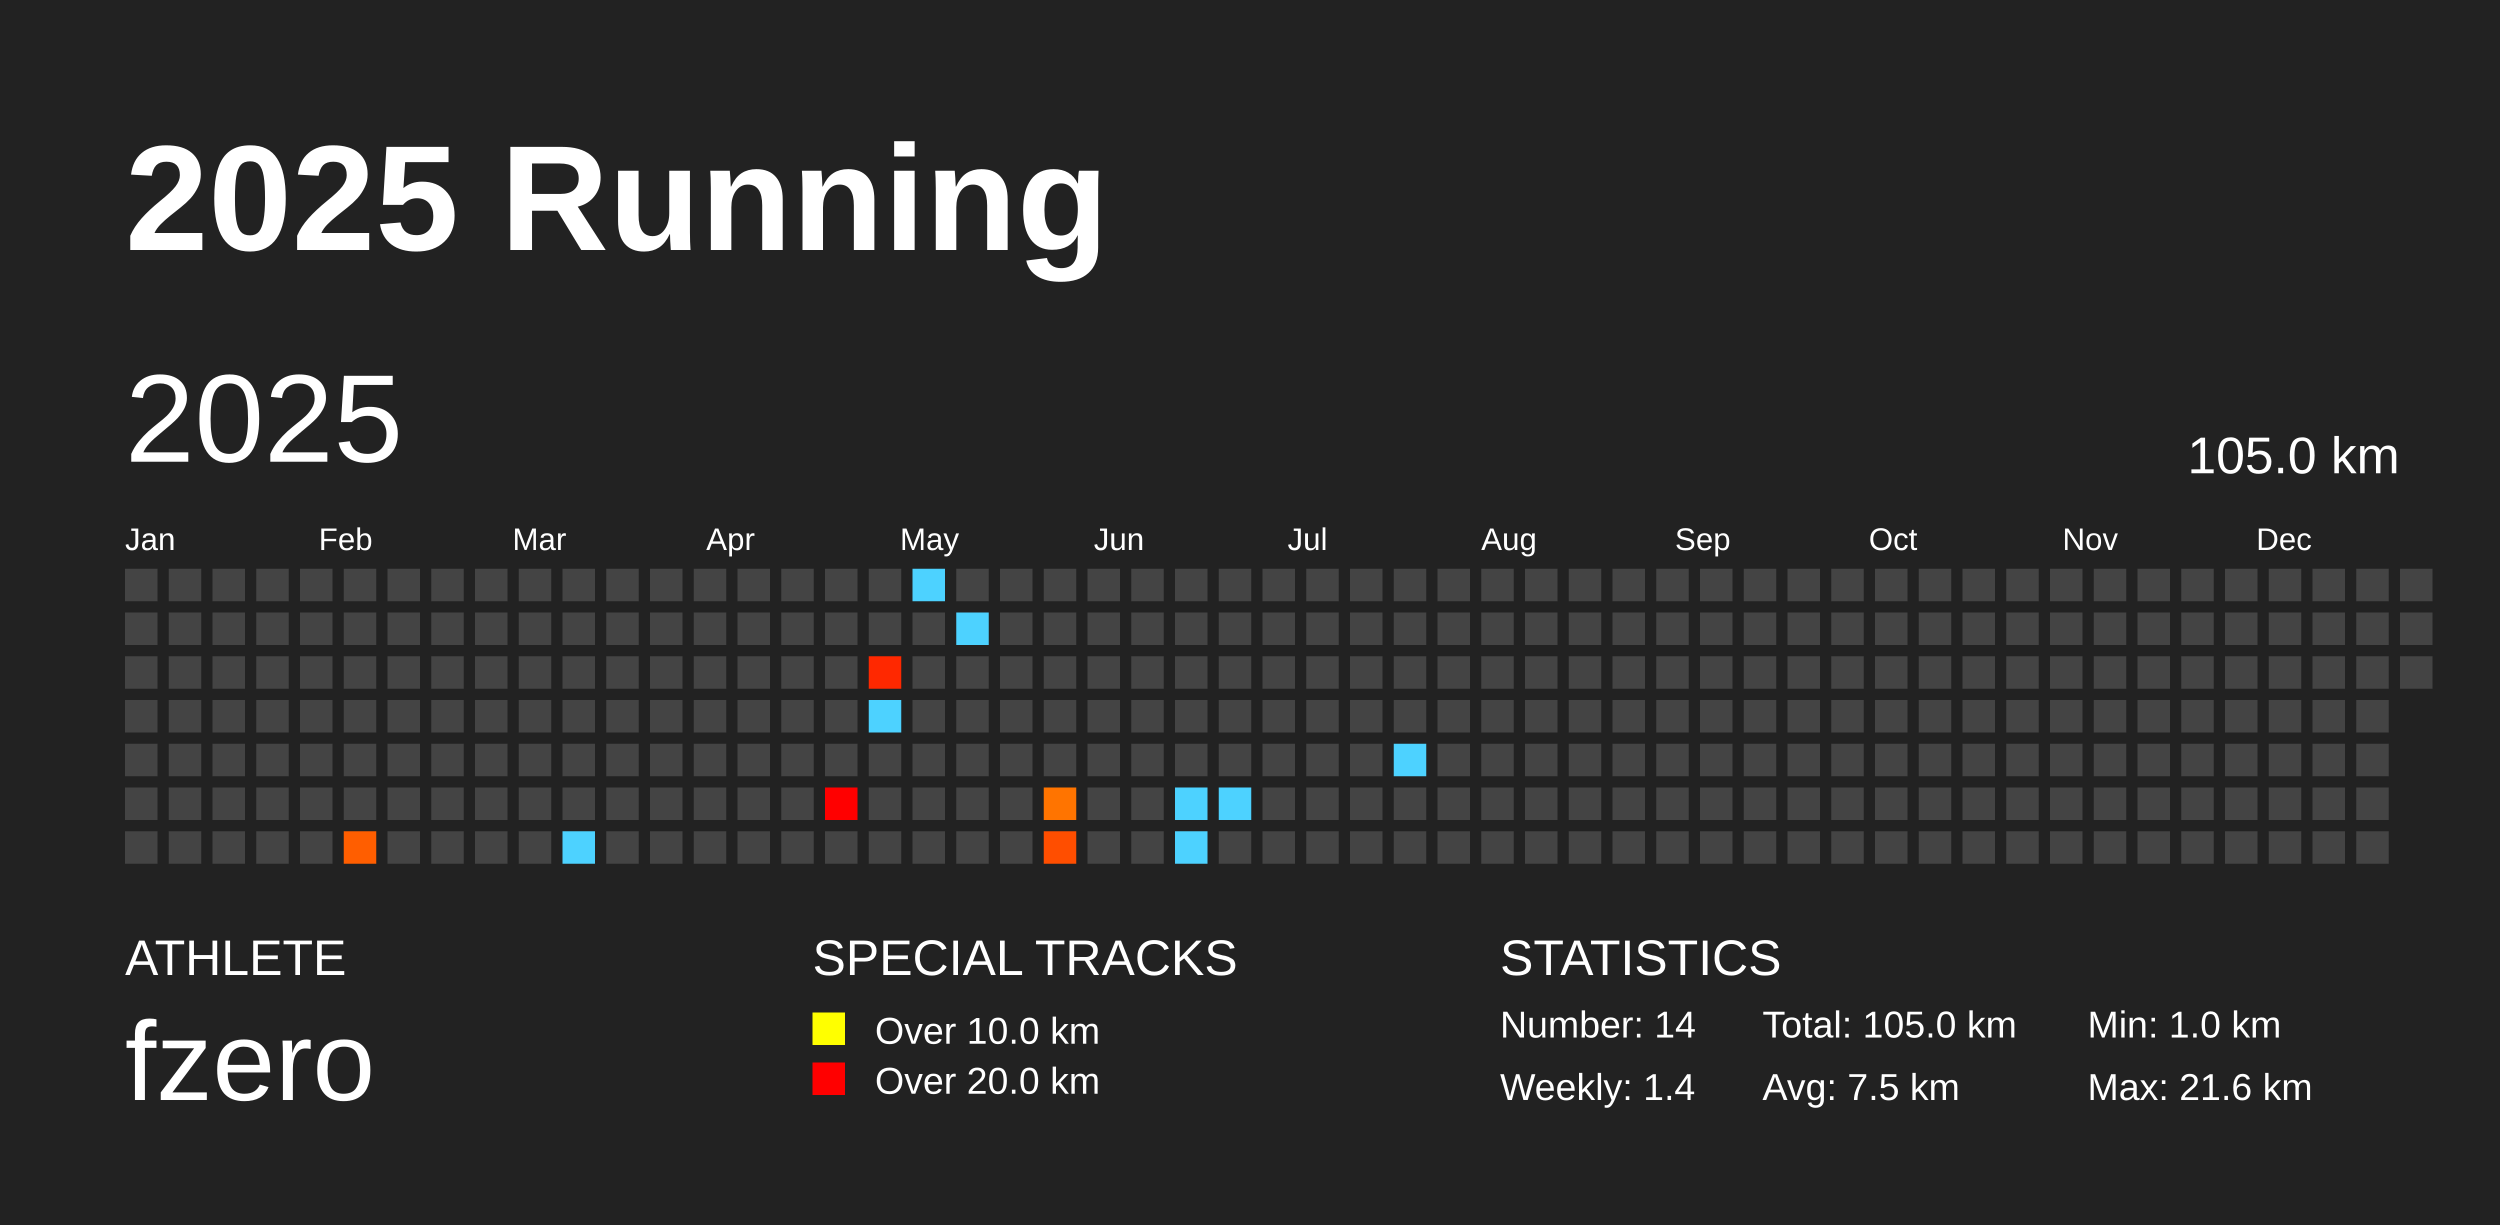
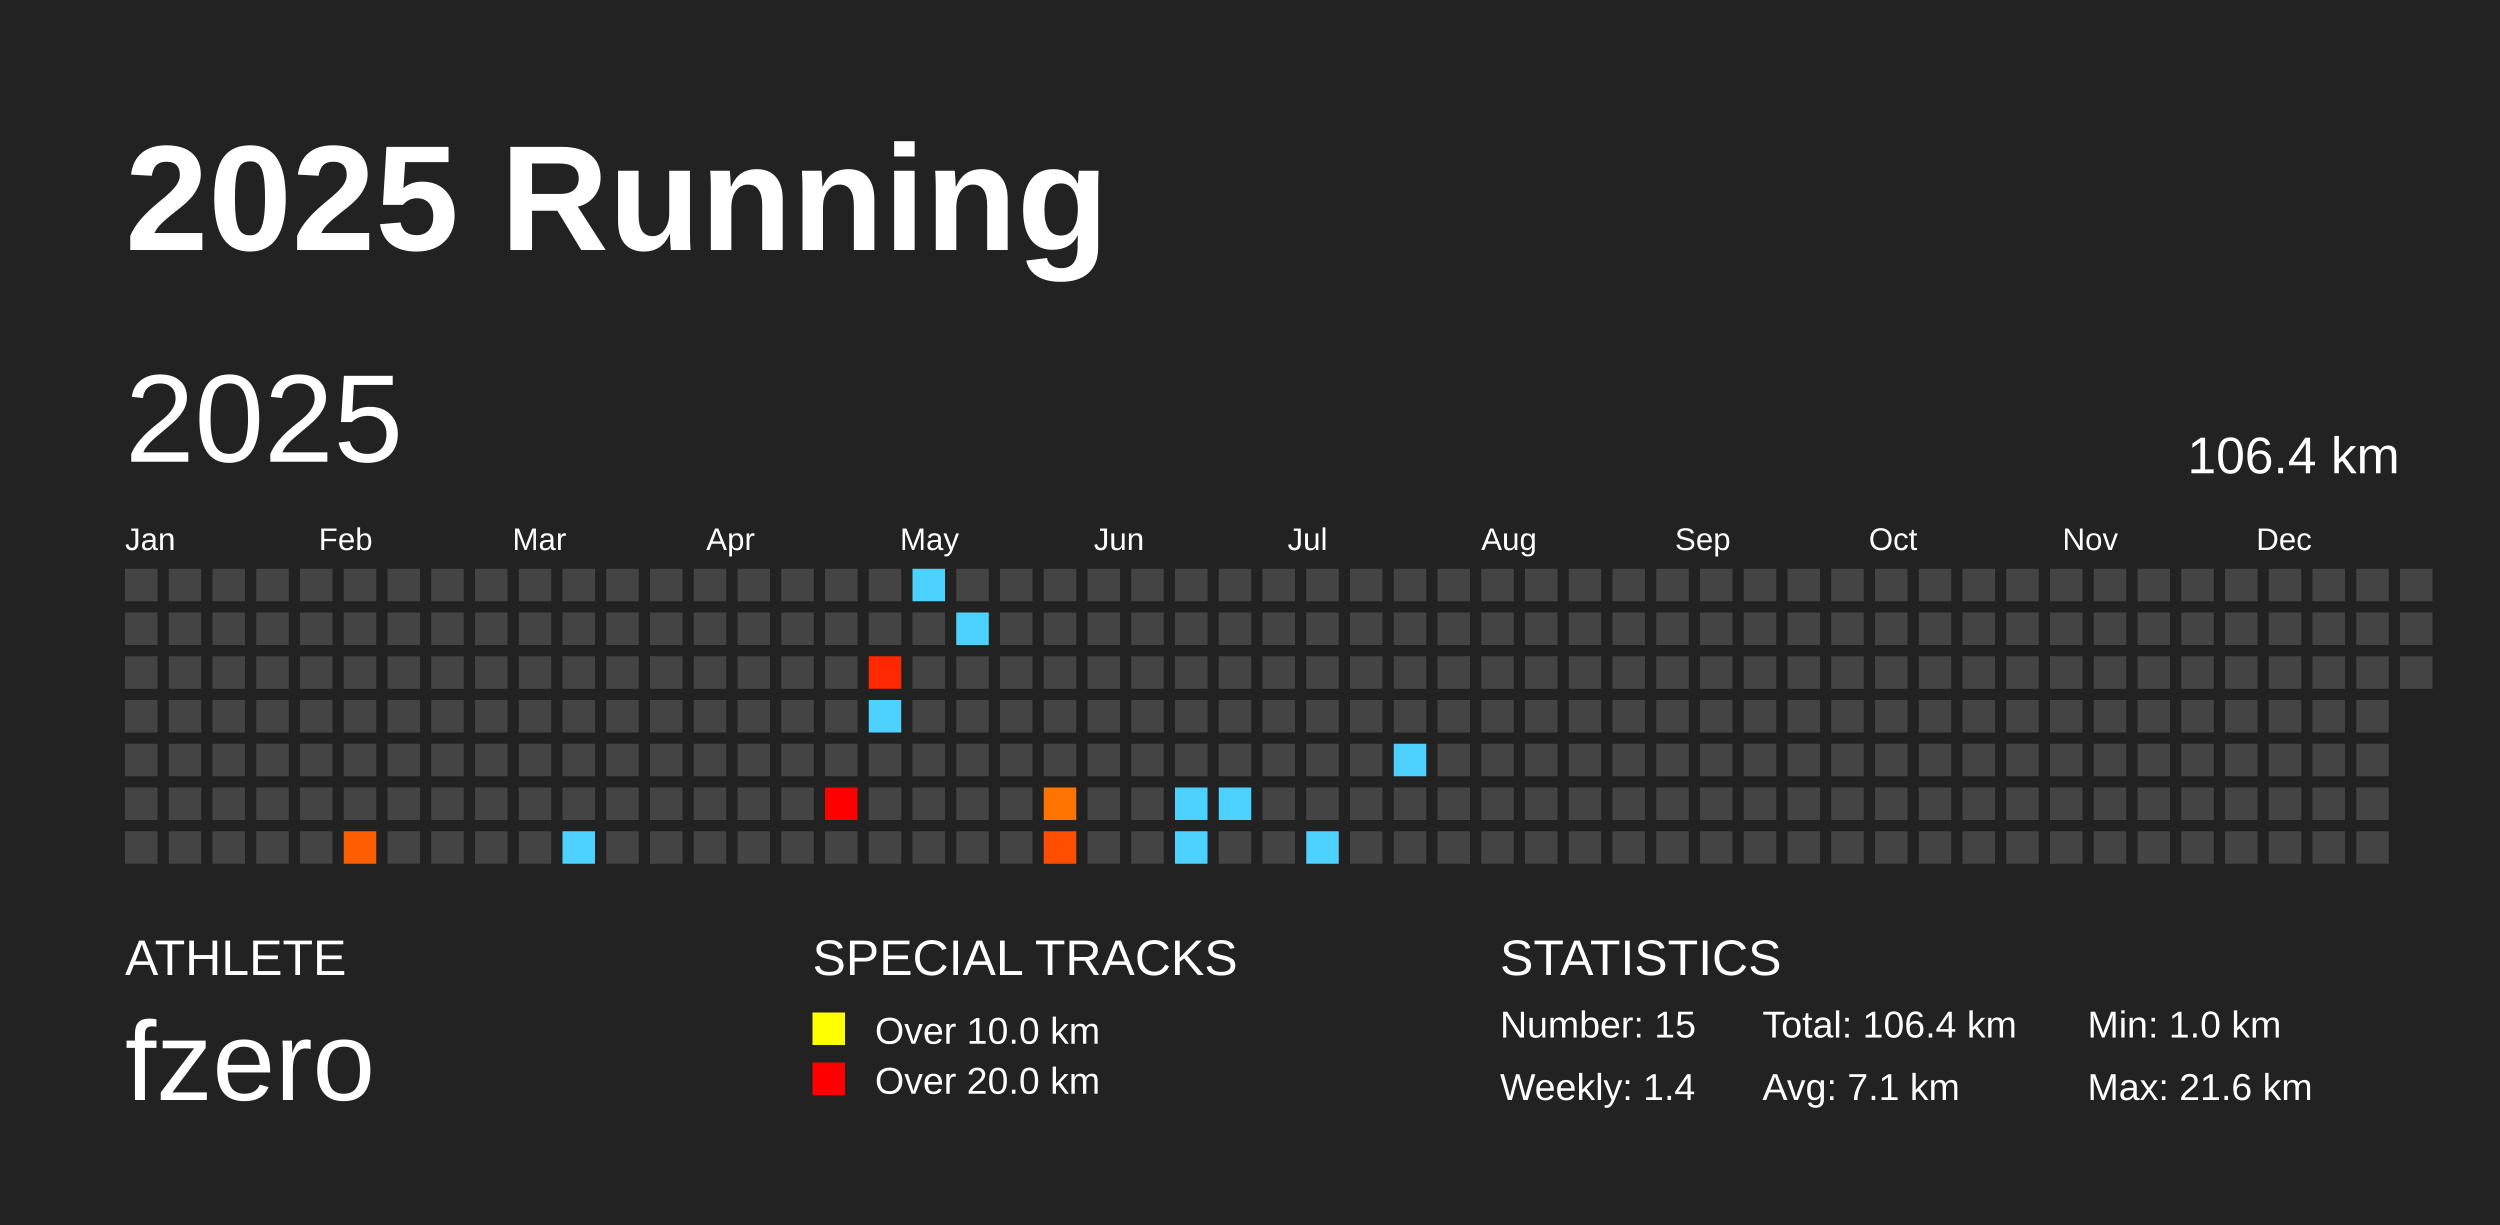
<svg xmlns="http://www.w3.org/2000/svg" baseProfile="full" height="98mm" version="1.1" viewBox="0,0,200,98" width="200mm">
  <defs />
  <rect fill="#222222" height="98" width="200" x="0" y="0" />
  <text fill="#FFFFFF" style="font-size:12px; font-family:Arial; font-weight:bold;" x="10" y="20">2025 Running</text>
  <text fill="#FFFFFF" style="font-size:4px; font-family:Arial" x="10" y="78">ATHLETE</text>
  <text fill="#FFFFFF" style="font-size:9px; font-family:Arial" x="10" y="88">fzero</text>
  <text fill="#FFFFFF" style="font-size:4px; font-family:Arial" x="65" y="78">SPECIAL TRACKS</text>
  <rect fill="yellow" height="2.6" width="2.6" x="65" y="81" />
  <text fill="#FFFFFF" style="font-size:3px; font-family:Arial" x="70" y="83.5">Over 10.0 km</text>
  <rect fill="red" height="2.6" width="2.6" x="65" y="85" />
  <text fill="#FFFFFF" style="font-size:3px; font-family:Arial" x="70" y="87.5">Over 20.0 km</text>
  <text fill="#FFFFFF" style="font-size:4px; font-family:Arial" x="120" y="78">STATISTICS</text>
-   <text fill="#FFFFFF" style="font-size:3px; font-family:Arial" x="120" y="83">Number: 14</text>
+   <text fill="#FFFFFF" style="font-size:3px; font-family:Arial" x="120" y="83">Number: 15</text>
  <text fill="#FFFFFF" style="font-size:3px; font-family:Arial" x="120" y="88">Weekly: 1.4</text>
-   <text fill="#FFFFFF" style="font-size:3px; font-family:Arial" x="141" y="83">Total: 105.0 km</text>
-   <text fill="#FFFFFF" style="font-size:3px; font-family:Arial" x="141" y="88">Avg: 7.5 km</text>
+   <text fill="#FFFFFF" style="font-size:3px; font-family:Arial" x="141" y="83">Total: 106.4 km</text>
+   <text fill="#FFFFFF" style="font-size:3px; font-family:Arial" x="141" y="88">Avg: 7.1 km</text>
  <text fill="#FFFFFF" style="font-size:3px; font-family:Arial" x="167" y="83">Min: 1.0 km</text>
  <text fill="#FFFFFF" style="font-size:3px; font-family:Arial" x="167" y="88">Max: 21.6 km</text>
  <text dominant-baseline="hanging" fill="#FFFFFF" style="font-size:10.0px; font-family:Arial;" x="10" y="30">2025</text>
-   <text dominant-baseline="hanging" fill="#FFFFFF" style="font-size:4.125px; font-family:Arial;" x="175" y="35">105.0 km</text>
+   <text dominant-baseline="hanging" fill="#FFFFFF" style="font-size:4.125px; font-family:Arial;" x="175" y="35">106.4 km</text>
  <text fill="#FFFFFF" style="font-size:2.5px; font-family:Arial" x="10.0" y="44">Jan</text>
  <text fill="#FFFFFF" style="font-size:2.5px; font-family:Arial" x="25.5" y="44">Feb</text>
  <text fill="#FFFFFF" style="font-size:2.5px; font-family:Arial" x="41.0" y="44">Mar</text>
  <text fill="#FFFFFF" style="font-size:2.5px; font-family:Arial" x="56.5" y="44">Apr</text>
  <text fill="#FFFFFF" style="font-size:2.5px; font-family:Arial" x="72.0" y="44">May</text>
  <text fill="#FFFFFF" style="font-size:2.5px; font-family:Arial" x="87.5" y="44">Jun</text>
  <text fill="#FFFFFF" style="font-size:2.5px; font-family:Arial" x="103.0" y="44">Jul</text>
  <text fill="#FFFFFF" style="font-size:2.5px; font-family:Arial" x="118.5" y="44">Aug</text>
  <text fill="#FFFFFF" style="font-size:2.5px; font-family:Arial" x="134.0" y="44">Sep</text>
  <text fill="#FFFFFF" style="font-size:2.5px; font-family:Arial" x="149.5" y="44">Oct</text>
  <text fill="#FFFFFF" style="font-size:2.5px; font-family:Arial" x="165.0" y="44">Nov</text>
  <text fill="#FFFFFF" style="font-size:2.5px; font-family:Arial" x="180.5" y="44">Dec</text>
  <rect fill="#444444" height="2.6" width="2.6" x="10.0" y="45.5" />
  <rect fill="#444444" height="2.6" width="2.6" x="10.0" y="49.0" />
  <rect fill="#444444" height="2.6" width="2.6" x="10.0" y="52.5" />
  <rect fill="#444444" height="2.6" width="2.6" x="10.0" y="56.0" />
  <rect fill="#444444" height="2.6" width="2.6" x="10.0" y="59.5" />
  <rect fill="#444444" height="2.6" width="2.6" x="10.0" y="63.0" />
  <rect fill="#444444" height="2.6" width="2.6" x="10.0" y="66.5" />
  <rect fill="#444444" height="2.6" width="2.6" x="13.5" y="45.5" />
  <rect fill="#444444" height="2.6" width="2.6" x="13.5" y="49.0" />
  <rect fill="#444444" height="2.6" width="2.6" x="13.5" y="52.5" />
  <rect fill="#444444" height="2.6" width="2.6" x="13.5" y="56.0" />
  <rect fill="#444444" height="2.6" width="2.6" x="13.5" y="59.5" />
  <rect fill="#444444" height="2.6" width="2.6" x="13.5" y="63.0" />
  <rect fill="#444444" height="2.6" width="2.6" x="13.5" y="66.5" />
  <rect fill="#444444" height="2.6" width="2.6" x="17.0" y="45.5" />
  <rect fill="#444444" height="2.6" width="2.6" x="17.0" y="49.0" />
  <rect fill="#444444" height="2.6" width="2.6" x="17.0" y="52.5" />
  <rect fill="#444444" height="2.6" width="2.6" x="17.0" y="56.0" />
  <rect fill="#444444" height="2.6" width="2.6" x="17.0" y="59.5" />
  <rect fill="#444444" height="2.6" width="2.6" x="17.0" y="63.0" />
  <rect fill="#444444" height="2.6" width="2.6" x="17.0" y="66.5" />
  <rect fill="#444444" height="2.6" width="2.6" x="20.5" y="45.5" />
  <rect fill="#444444" height="2.6" width="2.6" x="20.5" y="49.0" />
  <rect fill="#444444" height="2.6" width="2.6" x="20.5" y="52.5" />
  <rect fill="#444444" height="2.6" width="2.6" x="20.5" y="56.0" />
  <rect fill="#444444" height="2.6" width="2.6" x="20.5" y="59.5" />
  <rect fill="#444444" height="2.6" width="2.6" x="20.5" y="63.0" />
  <rect fill="#444444" height="2.6" width="2.6" x="20.5" y="66.5" />
  <rect fill="#444444" height="2.6" width="2.6" x="24.0" y="45.5" />
  <rect fill="#444444" height="2.6" width="2.6" x="24.0" y="49.0" />
  <rect fill="#444444" height="2.6" width="2.6" x="24.0" y="52.5" />
  <rect fill="#444444" height="2.6" width="2.6" x="24.0" y="56.0" />
  <rect fill="#444444" height="2.6" width="2.6" x="24.0" y="59.5" />
  <rect fill="#444444" height="2.6" width="2.6" x="24.0" y="63.0" />
  <rect fill="#444444" height="2.6" width="2.6" x="24.0" y="66.5" />
  <rect fill="#444444" height="2.6" width="2.6" x="27.5" y="45.5" />
  <rect fill="#444444" height="2.6" width="2.6" x="27.5" y="49.0" />
  <rect fill="#444444" height="2.6" width="2.6" x="27.5" y="52.5" />
  <rect fill="#444444" height="2.6" width="2.6" x="27.5" y="56.0" />
  <rect fill="#444444" height="2.6" width="2.6" x="27.5" y="59.5" />
  <rect fill="#444444" height="2.6" width="2.6" x="27.5" y="63.0" />
  <rect fill="#ff5e00" height="2.6" width="2.6" x="27.5" y="66.5" />
  <rect fill="#444444" height="2.6" width="2.6" x="31.0" y="45.5" />
  <rect fill="#444444" height="2.6" width="2.6" x="31.0" y="49.0" />
  <rect fill="#444444" height="2.6" width="2.6" x="31.0" y="52.5" />
  <rect fill="#444444" height="2.6" width="2.6" x="31.0" y="56.0" />
  <rect fill="#444444" height="2.6" width="2.6" x="31.0" y="59.5" />
  <rect fill="#444444" height="2.6" width="2.6" x="31.0" y="63.0" />
  <rect fill="#444444" height="2.6" width="2.6" x="31.0" y="66.5" />
  <rect fill="#444444" height="2.6" width="2.6" x="34.5" y="45.5" />
  <rect fill="#444444" height="2.6" width="2.6" x="34.5" y="49.0" />
  <rect fill="#444444" height="2.6" width="2.6" x="34.5" y="52.5" />
  <rect fill="#444444" height="2.6" width="2.6" x="34.5" y="56.0" />
  <rect fill="#444444" height="2.6" width="2.6" x="34.5" y="59.5" />
  <rect fill="#444444" height="2.6" width="2.6" x="34.5" y="63.0" />
  <rect fill="#444444" height="2.6" width="2.6" x="34.5" y="66.5" />
  <rect fill="#444444" height="2.6" width="2.6" x="38.0" y="45.5" />
  <rect fill="#444444" height="2.6" width="2.6" x="38.0" y="49.0" />
  <rect fill="#444444" height="2.6" width="2.6" x="38.0" y="52.5" />
  <rect fill="#444444" height="2.6" width="2.6" x="38.0" y="56.0" />
  <rect fill="#444444" height="2.6" width="2.6" x="38.0" y="59.5" />
  <rect fill="#444444" height="2.6" width="2.6" x="38.0" y="63.0" />
  <rect fill="#444444" height="2.6" width="2.6" x="38.0" y="66.5" />
  <rect fill="#444444" height="2.6" width="2.6" x="41.5" y="45.5" />
  <rect fill="#444444" height="2.6" width="2.6" x="41.5" y="49.0" />
  <rect fill="#444444" height="2.6" width="2.6" x="41.5" y="52.5" />
  <rect fill="#444444" height="2.6" width="2.6" x="41.5" y="56.0" />
  <rect fill="#444444" height="2.6" width="2.6" x="41.5" y="59.5" />
  <rect fill="#444444" height="2.6" width="2.6" x="41.5" y="63.0" />
  <rect fill="#444444" height="2.6" width="2.6" x="41.5" y="66.5" />
  <rect fill="#444444" height="2.6" width="2.6" x="45.0" y="45.5" />
  <rect fill="#444444" height="2.6" width="2.6" x="45.0" y="49.0" />
  <rect fill="#444444" height="2.6" width="2.6" x="45.0" y="52.5" />
  <rect fill="#444444" height="2.6" width="2.6" x="45.0" y="56.0" />
  <rect fill="#444444" height="2.6" width="2.6" x="45.0" y="59.5" />
  <rect fill="#444444" height="2.6" width="2.6" x="45.0" y="63.0" />
  <rect fill="#4dd2ff" height="2.6" width="2.6" x="45.0" y="66.5" />
  <rect fill="#444444" height="2.6" width="2.6" x="48.5" y="45.5" />
  <rect fill="#444444" height="2.6" width="2.6" x="48.5" y="49.0" />
  <rect fill="#444444" height="2.6" width="2.6" x="48.5" y="52.5" />
  <rect fill="#444444" height="2.6" width="2.6" x="48.5" y="56.0" />
  <rect fill="#444444" height="2.6" width="2.6" x="48.5" y="59.5" />
  <rect fill="#444444" height="2.6" width="2.6" x="48.5" y="63.0" />
  <rect fill="#444444" height="2.6" width="2.6" x="48.5" y="66.5" />
  <rect fill="#444444" height="2.6" width="2.6" x="52.0" y="45.5" />
  <rect fill="#444444" height="2.6" width="2.6" x="52.0" y="49.0" />
  <rect fill="#444444" height="2.6" width="2.6" x="52.0" y="52.5" />
  <rect fill="#444444" height="2.6" width="2.6" x="52.0" y="56.0" />
  <rect fill="#444444" height="2.6" width="2.6" x="52.0" y="59.5" />
  <rect fill="#444444" height="2.6" width="2.6" x="52.0" y="63.0" />
  <rect fill="#444444" height="2.6" width="2.6" x="52.0" y="66.5" />
  <rect fill="#444444" height="2.6" width="2.6" x="55.5" y="45.5" />
  <rect fill="#444444" height="2.6" width="2.6" x="55.5" y="49.0" />
  <rect fill="#444444" height="2.6" width="2.6" x="55.5" y="52.5" />
  <rect fill="#444444" height="2.6" width="2.6" x="55.5" y="56.0" />
  <rect fill="#444444" height="2.6" width="2.6" x="55.5" y="59.5" />
  <rect fill="#444444" height="2.6" width="2.6" x="55.5" y="63.0" />
  <rect fill="#444444" height="2.6" width="2.6" x="55.5" y="66.5" />
  <rect fill="#444444" height="2.6" width="2.6" x="59.0" y="45.5" />
  <rect fill="#444444" height="2.6" width="2.6" x="59.0" y="49.0" />
  <rect fill="#444444" height="2.6" width="2.6" x="59.0" y="52.5" />
  <rect fill="#444444" height="2.6" width="2.6" x="59.0" y="56.0" />
  <rect fill="#444444" height="2.6" width="2.6" x="59.0" y="59.5" />
  <rect fill="#444444" height="2.6" width="2.6" x="59.0" y="63.0" />
  <rect fill="#444444" height="2.6" width="2.6" x="59.0" y="66.5" />
  <rect fill="#444444" height="2.6" width="2.6" x="62.5" y="45.5" />
  <rect fill="#444444" height="2.6" width="2.6" x="62.5" y="49.0" />
  <rect fill="#444444" height="2.6" width="2.6" x="62.5" y="52.5" />
  <rect fill="#444444" height="2.6" width="2.6" x="62.5" y="56.0" />
  <rect fill="#444444" height="2.6" width="2.6" x="62.5" y="59.5" />
  <rect fill="#444444" height="2.6" width="2.6" x="62.5" y="63.0" />
  <rect fill="#444444" height="2.6" width="2.6" x="62.5" y="66.5" />
  <rect fill="#444444" height="2.6" width="2.6" x="66.0" y="45.5" />
  <rect fill="#444444" height="2.6" width="2.6" x="66.0" y="49.0" />
  <rect fill="#444444" height="2.6" width="2.6" x="66.0" y="52.5" />
  <rect fill="#444444" height="2.6" width="2.6" x="66.0" y="56.0" />
  <rect fill="#444444" height="2.6" width="2.6" x="66.0" y="59.5" />
  <rect fill="red" height="2.6" width="2.6" x="66.0" y="63.0" />
  <rect fill="#444444" height="2.6" width="2.6" x="66.0" y="66.5" />
  <rect fill="#444444" height="2.6" width="2.6" x="69.5" y="45.5" />
  <rect fill="#444444" height="2.6" width="2.6" x="69.5" y="49.0" />
  <rect fill="#ff2800" height="2.6" width="2.6" x="69.5" y="52.5" />
  <rect fill="#4dd2ff" height="2.6" width="2.6" x="69.5" y="56.0" />
  <rect fill="#444444" height="2.6" width="2.6" x="69.5" y="59.5" />
  <rect fill="#444444" height="2.6" width="2.6" x="69.5" y="63.0" />
  <rect fill="#444444" height="2.6" width="2.6" x="69.5" y="66.5" />
  <rect fill="#4dd2ff" height="2.6" width="2.6" x="73.0" y="45.5" />
  <rect fill="#444444" height="2.6" width="2.6" x="73.0" y="49.0" />
  <rect fill="#444444" height="2.6" width="2.6" x="73.0" y="52.5" />
  <rect fill="#444444" height="2.6" width="2.6" x="73.0" y="56.0" />
  <rect fill="#444444" height="2.6" width="2.6" x="73.0" y="59.5" />
  <rect fill="#444444" height="2.6" width="2.6" x="73.0" y="63.0" />
  <rect fill="#444444" height="2.6" width="2.6" x="73.0" y="66.5" />
  <rect fill="#444444" height="2.6" width="2.6" x="76.5" y="45.5" />
  <rect fill="#4dd2ff" height="2.6" width="2.6" x="76.5" y="49.0" />
  <rect fill="#444444" height="2.6" width="2.6" x="76.5" y="52.5" />
  <rect fill="#444444" height="2.6" width="2.6" x="76.5" y="56.0" />
  <rect fill="#444444" height="2.6" width="2.6" x="76.5" y="59.5" />
  <rect fill="#444444" height="2.6" width="2.6" x="76.5" y="63.0" />
  <rect fill="#444444" height="2.6" width="2.6" x="76.5" y="66.5" />
  <rect fill="#444444" height="2.6" width="2.6" x="80.0" y="45.5" />
  <rect fill="#444444" height="2.6" width="2.6" x="80.0" y="49.0" />
  <rect fill="#444444" height="2.6" width="2.6" x="80.0" y="52.5" />
  <rect fill="#444444" height="2.6" width="2.6" x="80.0" y="56.0" />
  <rect fill="#444444" height="2.6" width="2.6" x="80.0" y="59.5" />
  <rect fill="#444444" height="2.6" width="2.6" x="80.0" y="63.0" />
  <rect fill="#444444" height="2.6" width="2.6" x="80.0" y="66.5" />
  <rect fill="#444444" height="2.6" width="2.6" x="83.5" y="45.5" />
  <rect fill="#444444" height="2.6" width="2.6" x="83.5" y="49.0" />
  <rect fill="#444444" height="2.6" width="2.6" x="83.5" y="52.5" />
  <rect fill="#444444" height="2.6" width="2.6" x="83.5" y="56.0" />
  <rect fill="#444444" height="2.6" width="2.6" x="83.5" y="59.5" />
  <rect fill="#ff7400" height="2.6" width="2.6" x="83.5" y="63.0" />
  <rect fill="#ff4e00" height="2.6" width="2.6" x="83.5" y="66.5" />
  <rect fill="#444444" height="2.6" width="2.6" x="87.0" y="45.5" />
  <rect fill="#444444" height="2.6" width="2.6" x="87.0" y="49.0" />
  <rect fill="#444444" height="2.6" width="2.6" x="87.0" y="52.5" />
  <rect fill="#444444" height="2.6" width="2.6" x="87.0" y="56.0" />
  <rect fill="#444444" height="2.6" width="2.6" x="87.0" y="59.5" />
  <rect fill="#444444" height="2.6" width="2.6" x="87.0" y="63.0" />
  <rect fill="#444444" height="2.6" width="2.6" x="87.0" y="66.5" />
  <rect fill="#444444" height="2.6" width="2.6" x="90.5" y="45.5" />
  <rect fill="#444444" height="2.6" width="2.6" x="90.5" y="49.0" />
  <rect fill="#444444" height="2.6" width="2.6" x="90.5" y="52.5" />
  <rect fill="#444444" height="2.6" width="2.6" x="90.5" y="56.0" />
  <rect fill="#444444" height="2.6" width="2.6" x="90.5" y="59.5" />
  <rect fill="#444444" height="2.6" width="2.6" x="90.5" y="63.0" />
  <rect fill="#444444" height="2.6" width="2.6" x="90.5" y="66.5" />
  <rect fill="#444444" height="2.6" width="2.6" x="94.0" y="45.5" />
  <rect fill="#444444" height="2.6" width="2.6" x="94.0" y="49.0" />
  <rect fill="#444444" height="2.6" width="2.6" x="94.0" y="52.5" />
  <rect fill="#444444" height="2.6" width="2.6" x="94.0" y="56.0" />
  <rect fill="#444444" height="2.6" width="2.6" x="94.0" y="59.5" />
  <rect fill="#4dd2ff" height="2.6" width="2.6" x="94.0" y="63.0" />
  <rect fill="#4dd2ff" height="2.6" width="2.6" x="94.0" y="66.5" />
  <rect fill="#444444" height="2.6" width="2.6" x="97.5" y="45.5" />
  <rect fill="#444444" height="2.6" width="2.6" x="97.5" y="49.0" />
  <rect fill="#444444" height="2.6" width="2.6" x="97.5" y="52.5" />
  <rect fill="#444444" height="2.6" width="2.6" x="97.5" y="56.0" />
  <rect fill="#444444" height="2.6" width="2.6" x="97.5" y="59.5" />
  <rect fill="#4dd2ff" height="2.6" width="2.6" x="97.5" y="63.0" />
  <rect fill="#444444" height="2.6" width="2.6" x="97.5" y="66.5" />
  <rect fill="#444444" height="2.6" width="2.6" x="101.0" y="45.5" />
  <rect fill="#444444" height="2.6" width="2.6" x="101.0" y="49.0" />
  <rect fill="#444444" height="2.6" width="2.6" x="101.0" y="52.5" />
  <rect fill="#444444" height="2.6" width="2.6" x="101.0" y="56.0" />
  <rect fill="#444444" height="2.6" width="2.6" x="101.0" y="59.5" />
  <rect fill="#444444" height="2.6" width="2.6" x="101.0" y="63.0" />
  <rect fill="#444444" height="2.6" width="2.6" x="101.0" y="66.5" />
  <rect fill="#444444" height="2.6" width="2.6" x="104.5" y="45.5" />
  <rect fill="#444444" height="2.6" width="2.6" x="104.5" y="49.0" />
  <rect fill="#444444" height="2.6" width="2.6" x="104.5" y="52.5" />
  <rect fill="#444444" height="2.6" width="2.6" x="104.5" y="56.0" />
  <rect fill="#444444" height="2.6" width="2.6" x="104.5" y="59.5" />
  <rect fill="#444444" height="2.6" width="2.6" x="104.5" y="63.0" />
-   <rect fill="#444444" height="2.6" width="2.6" x="104.5" y="66.5" />
+   <rect fill="#4dd2ff" height="2.6" width="2.6" x="104.5" y="66.5" />
  <rect fill="#444444" height="2.6" width="2.6" x="108.0" y="45.5" />
  <rect fill="#444444" height="2.6" width="2.6" x="108.0" y="49.0" />
  <rect fill="#444444" height="2.6" width="2.6" x="108.0" y="52.5" />
  <rect fill="#444444" height="2.6" width="2.6" x="108.0" y="56.0" />
  <rect fill="#444444" height="2.6" width="2.6" x="108.0" y="59.5" />
  <rect fill="#444444" height="2.6" width="2.6" x="108.0" y="63.0" />
  <rect fill="#444444" height="2.6" width="2.6" x="108.0" y="66.5" />
  <rect fill="#444444" height="2.6" width="2.6" x="111.5" y="45.5" />
  <rect fill="#444444" height="2.6" width="2.6" x="111.5" y="49.0" />
  <rect fill="#444444" height="2.6" width="2.6" x="111.5" y="52.5" />
  <rect fill="#444444" height="2.6" width="2.6" x="111.5" y="56.0" />
  <rect fill="#4dd2ff" height="2.6" width="2.6" x="111.5" y="59.5" />
  <rect fill="#444444" height="2.6" width="2.6" x="111.5" y="63.0" />
  <rect fill="#444444" height="2.6" width="2.6" x="111.5" y="66.5" />
  <rect fill="#444444" height="2.6" width="2.6" x="115.0" y="45.5" />
  <rect fill="#444444" height="2.6" width="2.6" x="115.0" y="49.0" />
  <rect fill="#444444" height="2.6" width="2.6" x="115.0" y="52.5" />
  <rect fill="#444444" height="2.6" width="2.6" x="115.0" y="56.0" />
  <rect fill="#444444" height="2.6" width="2.6" x="115.0" y="59.5" />
  <rect fill="#444444" height="2.6" width="2.6" x="115.0" y="63.0" />
  <rect fill="#444444" height="2.6" width="2.6" x="115.0" y="66.5" />
  <rect fill="#444444" height="2.6" width="2.6" x="118.5" y="45.5" />
  <rect fill="#444444" height="2.6" width="2.6" x="118.5" y="49.0" />
  <rect fill="#444444" height="2.6" width="2.6" x="118.5" y="52.5" />
  <rect fill="#444444" height="2.6" width="2.6" x="118.5" y="56.0" />
  <rect fill="#444444" height="2.6" width="2.6" x="118.5" y="59.5" />
  <rect fill="#444444" height="2.6" width="2.6" x="118.5" y="63.0" />
  <rect fill="#444444" height="2.6" width="2.6" x="118.5" y="66.5" />
  <rect fill="#444444" height="2.6" width="2.6" x="122.0" y="45.5" />
  <rect fill="#444444" height="2.6" width="2.6" x="122.0" y="49.0" />
  <rect fill="#444444" height="2.6" width="2.6" x="122.0" y="52.5" />
  <rect fill="#444444" height="2.6" width="2.6" x="122.0" y="56.0" />
  <rect fill="#444444" height="2.6" width="2.6" x="122.0" y="59.5" />
  <rect fill="#444444" height="2.6" width="2.6" x="122.0" y="63.0" />
  <rect fill="#444444" height="2.6" width="2.6" x="122.0" y="66.5" />
  <rect fill="#444444" height="2.6" width="2.6" x="125.5" y="45.5" />
  <rect fill="#444444" height="2.6" width="2.6" x="125.5" y="49.0" />
  <rect fill="#444444" height="2.6" width="2.6" x="125.5" y="52.5" />
  <rect fill="#444444" height="2.6" width="2.6" x="125.5" y="56.0" />
  <rect fill="#444444" height="2.6" width="2.6" x="125.5" y="59.5" />
  <rect fill="#444444" height="2.6" width="2.6" x="125.5" y="63.0" />
  <rect fill="#444444" height="2.6" width="2.6" x="125.5" y="66.5" />
  <rect fill="#444444" height="2.6" width="2.6" x="129.0" y="45.5" />
  <rect fill="#444444" height="2.6" width="2.6" x="129.0" y="49.0" />
  <rect fill="#444444" height="2.6" width="2.6" x="129.0" y="52.5" />
  <rect fill="#444444" height="2.6" width="2.6" x="129.0" y="56.0" />
  <rect fill="#444444" height="2.6" width="2.6" x="129.0" y="59.5" />
  <rect fill="#444444" height="2.6" width="2.6" x="129.0" y="63.0" />
  <rect fill="#444444" height="2.6" width="2.6" x="129.0" y="66.5" />
  <rect fill="#444444" height="2.6" width="2.6" x="132.5" y="45.5" />
  <rect fill="#444444" height="2.6" width="2.6" x="132.5" y="49.0" />
  <rect fill="#444444" height="2.6" width="2.6" x="132.5" y="52.5" />
  <rect fill="#444444" height="2.6" width="2.6" x="132.5" y="56.0" />
  <rect fill="#444444" height="2.6" width="2.6" x="132.5" y="59.5" />
  <rect fill="#444444" height="2.6" width="2.6" x="132.5" y="63.0" />
  <rect fill="#444444" height="2.6" width="2.6" x="132.5" y="66.5" />
  <rect fill="#444444" height="2.6" width="2.6" x="136.0" y="45.5" />
  <rect fill="#444444" height="2.6" width="2.6" x="136.0" y="49.0" />
  <rect fill="#444444" height="2.6" width="2.6" x="136.0" y="52.5" />
  <rect fill="#444444" height="2.6" width="2.6" x="136.0" y="56.0" />
  <rect fill="#444444" height="2.6" width="2.6" x="136.0" y="59.5" />
  <rect fill="#444444" height="2.6" width="2.6" x="136.0" y="63.0" />
  <rect fill="#444444" height="2.6" width="2.6" x="136.0" y="66.5" />
  <rect fill="#444444" height="2.6" width="2.6" x="139.5" y="45.5" />
  <rect fill="#444444" height="2.6" width="2.6" x="139.5" y="49.0" />
  <rect fill="#444444" height="2.6" width="2.6" x="139.5" y="52.5" />
  <rect fill="#444444" height="2.6" width="2.6" x="139.5" y="56.0" />
  <rect fill="#444444" height="2.6" width="2.6" x="139.5" y="59.5" />
  <rect fill="#444444" height="2.6" width="2.6" x="139.5" y="63.0" />
  <rect fill="#444444" height="2.6" width="2.6" x="139.5" y="66.5" />
  <rect fill="#444444" height="2.6" width="2.6" x="143.0" y="45.5" />
  <rect fill="#444444" height="2.6" width="2.6" x="143.0" y="49.0" />
  <rect fill="#444444" height="2.6" width="2.6" x="143.0" y="52.5" />
  <rect fill="#444444" height="2.6" width="2.6" x="143.0" y="56.0" />
  <rect fill="#444444" height="2.6" width="2.6" x="143.0" y="59.5" />
  <rect fill="#444444" height="2.6" width="2.6" x="143.0" y="63.0" />
  <rect fill="#444444" height="2.6" width="2.6" x="143.0" y="66.5" />
  <rect fill="#444444" height="2.6" width="2.6" x="146.5" y="45.5" />
  <rect fill="#444444" height="2.6" width="2.6" x="146.5" y="49.0" />
  <rect fill="#444444" height="2.6" width="2.6" x="146.5" y="52.5" />
  <rect fill="#444444" height="2.6" width="2.6" x="146.5" y="56.0" />
  <rect fill="#444444" height="2.6" width="2.6" x="146.5" y="59.5" />
  <rect fill="#444444" height="2.6" width="2.6" x="146.5" y="63.0" />
  <rect fill="#444444" height="2.6" width="2.6" x="146.5" y="66.5" />
  <rect fill="#444444" height="2.6" width="2.6" x="150.0" y="45.5" />
  <rect fill="#444444" height="2.6" width="2.6" x="150.0" y="49.0" />
  <rect fill="#444444" height="2.6" width="2.6" x="150.0" y="52.5" />
  <rect fill="#444444" height="2.6" width="2.6" x="150.0" y="56.0" />
  <rect fill="#444444" height="2.6" width="2.6" x="150.0" y="59.5" />
  <rect fill="#444444" height="2.6" width="2.6" x="150.0" y="63.0" />
  <rect fill="#444444" height="2.6" width="2.6" x="150.0" y="66.5" />
  <rect fill="#444444" height="2.6" width="2.6" x="153.5" y="45.5" />
  <rect fill="#444444" height="2.6" width="2.6" x="153.5" y="49.0" />
  <rect fill="#444444" height="2.6" width="2.6" x="153.5" y="52.5" />
  <rect fill="#444444" height="2.6" width="2.6" x="153.5" y="56.0" />
  <rect fill="#444444" height="2.6" width="2.6" x="153.5" y="59.5" />
  <rect fill="#444444" height="2.6" width="2.6" x="153.5" y="63.0" />
  <rect fill="#444444" height="2.6" width="2.6" x="153.5" y="66.5" />
  <rect fill="#444444" height="2.6" width="2.6" x="157.0" y="45.5" />
  <rect fill="#444444" height="2.6" width="2.6" x="157.0" y="49.0" />
  <rect fill="#444444" height="2.6" width="2.6" x="157.0" y="52.5" />
  <rect fill="#444444" height="2.6" width="2.6" x="157.0" y="56.0" />
  <rect fill="#444444" height="2.6" width="2.6" x="157.0" y="59.5" />
  <rect fill="#444444" height="2.6" width="2.6" x="157.0" y="63.0" />
  <rect fill="#444444" height="2.6" width="2.6" x="157.0" y="66.5" />
  <rect fill="#444444" height="2.6" width="2.6" x="160.5" y="45.5" />
  <rect fill="#444444" height="2.6" width="2.6" x="160.5" y="49.0" />
  <rect fill="#444444" height="2.6" width="2.6" x="160.5" y="52.5" />
  <rect fill="#444444" height="2.6" width="2.6" x="160.5" y="56.0" />
  <rect fill="#444444" height="2.6" width="2.6" x="160.5" y="59.5" />
  <rect fill="#444444" height="2.6" width="2.6" x="160.5" y="63.0" />
  <rect fill="#444444" height="2.6" width="2.6" x="160.5" y="66.5" />
  <rect fill="#444444" height="2.6" width="2.6" x="164.0" y="45.5" />
  <rect fill="#444444" height="2.6" width="2.6" x="164.0" y="49.0" />
  <rect fill="#444444" height="2.6" width="2.6" x="164.0" y="52.5" />
  <rect fill="#444444" height="2.6" width="2.6" x="164.0" y="56.0" />
  <rect fill="#444444" height="2.6" width="2.6" x="164.0" y="59.5" />
  <rect fill="#444444" height="2.6" width="2.6" x="164.0" y="63.0" />
  <rect fill="#444444" height="2.6" width="2.6" x="164.0" y="66.5" />
  <rect fill="#444444" height="2.6" width="2.6" x="167.5" y="45.5" />
  <rect fill="#444444" height="2.6" width="2.6" x="167.5" y="49.0" />
  <rect fill="#444444" height="2.6" width="2.6" x="167.5" y="52.5" />
  <rect fill="#444444" height="2.6" width="2.6" x="167.5" y="56.0" />
  <rect fill="#444444" height="2.6" width="2.6" x="167.5" y="59.5" />
  <rect fill="#444444" height="2.6" width="2.6" x="167.5" y="63.0" />
  <rect fill="#444444" height="2.6" width="2.6" x="167.5" y="66.5" />
  <rect fill="#444444" height="2.6" width="2.6" x="171.0" y="45.5" />
  <rect fill="#444444" height="2.6" width="2.6" x="171.0" y="49.0" />
  <rect fill="#444444" height="2.6" width="2.6" x="171.0" y="52.5" />
  <rect fill="#444444" height="2.6" width="2.6" x="171.0" y="56.0" />
  <rect fill="#444444" height="2.6" width="2.6" x="171.0" y="59.5" />
  <rect fill="#444444" height="2.6" width="2.6" x="171.0" y="63.0" />
  <rect fill="#444444" height="2.6" width="2.6" x="171.0" y="66.5" />
  <rect fill="#444444" height="2.6" width="2.6" x="174.5" y="45.5" />
  <rect fill="#444444" height="2.6" width="2.6" x="174.5" y="49.0" />
  <rect fill="#444444" height="2.6" width="2.6" x="174.5" y="52.5" />
  <rect fill="#444444" height="2.6" width="2.6" x="174.5" y="56.0" />
  <rect fill="#444444" height="2.6" width="2.6" x="174.5" y="59.5" />
  <rect fill="#444444" height="2.6" width="2.6" x="174.5" y="63.0" />
  <rect fill="#444444" height="2.6" width="2.6" x="174.5" y="66.5" />
  <rect fill="#444444" height="2.6" width="2.6" x="178.0" y="45.5" />
  <rect fill="#444444" height="2.6" width="2.6" x="178.0" y="49.0" />
  <rect fill="#444444" height="2.6" width="2.6" x="178.0" y="52.5" />
  <rect fill="#444444" height="2.6" width="2.6" x="178.0" y="56.0" />
  <rect fill="#444444" height="2.6" width="2.6" x="178.0" y="59.5" />
  <rect fill="#444444" height="2.6" width="2.6" x="178.0" y="63.0" />
  <rect fill="#444444" height="2.6" width="2.6" x="178.0" y="66.5" />
  <rect fill="#444444" height="2.6" width="2.6" x="181.5" y="45.5" />
  <rect fill="#444444" height="2.6" width="2.6" x="181.5" y="49.0" />
  <rect fill="#444444" height="2.6" width="2.6" x="181.5" y="52.5" />
  <rect fill="#444444" height="2.6" width="2.6" x="181.5" y="56.0" />
  <rect fill="#444444" height="2.6" width="2.6" x="181.5" y="59.5" />
  <rect fill="#444444" height="2.6" width="2.6" x="181.5" y="63.0" />
  <rect fill="#444444" height="2.6" width="2.6" x="181.5" y="66.5" />
  <rect fill="#444444" height="2.6" width="2.6" x="185.0" y="45.5" />
  <rect fill="#444444" height="2.6" width="2.6" x="185.0" y="49.0" />
  <rect fill="#444444" height="2.6" width="2.6" x="185.0" y="52.5" />
  <rect fill="#444444" height="2.6" width="2.6" x="185.0" y="56.0" />
  <rect fill="#444444" height="2.6" width="2.6" x="185.0" y="59.5" />
  <rect fill="#444444" height="2.6" width="2.6" x="185.0" y="63.0" />
  <rect fill="#444444" height="2.6" width="2.6" x="185.0" y="66.5" />
  <rect fill="#444444" height="2.6" width="2.6" x="188.5" y="45.5" />
  <rect fill="#444444" height="2.6" width="2.6" x="188.5" y="49.0" />
  <rect fill="#444444" height="2.6" width="2.6" x="188.5" y="52.5" />
  <rect fill="#444444" height="2.6" width="2.6" x="188.5" y="56.0" />
  <rect fill="#444444" height="2.6" width="2.6" x="188.5" y="59.5" />
  <rect fill="#444444" height="2.6" width="2.6" x="188.5" y="63.0" />
  <rect fill="#444444" height="2.6" width="2.6" x="188.5" y="66.5" />
  <rect fill="#444444" height="2.6" width="2.6" x="192.0" y="45.5" />
  <rect fill="#444444" height="2.6" width="2.6" x="192.0" y="49.0" />
  <rect fill="#444444" height="2.6" width="2.6" x="192.0" y="52.5" />
</svg>
